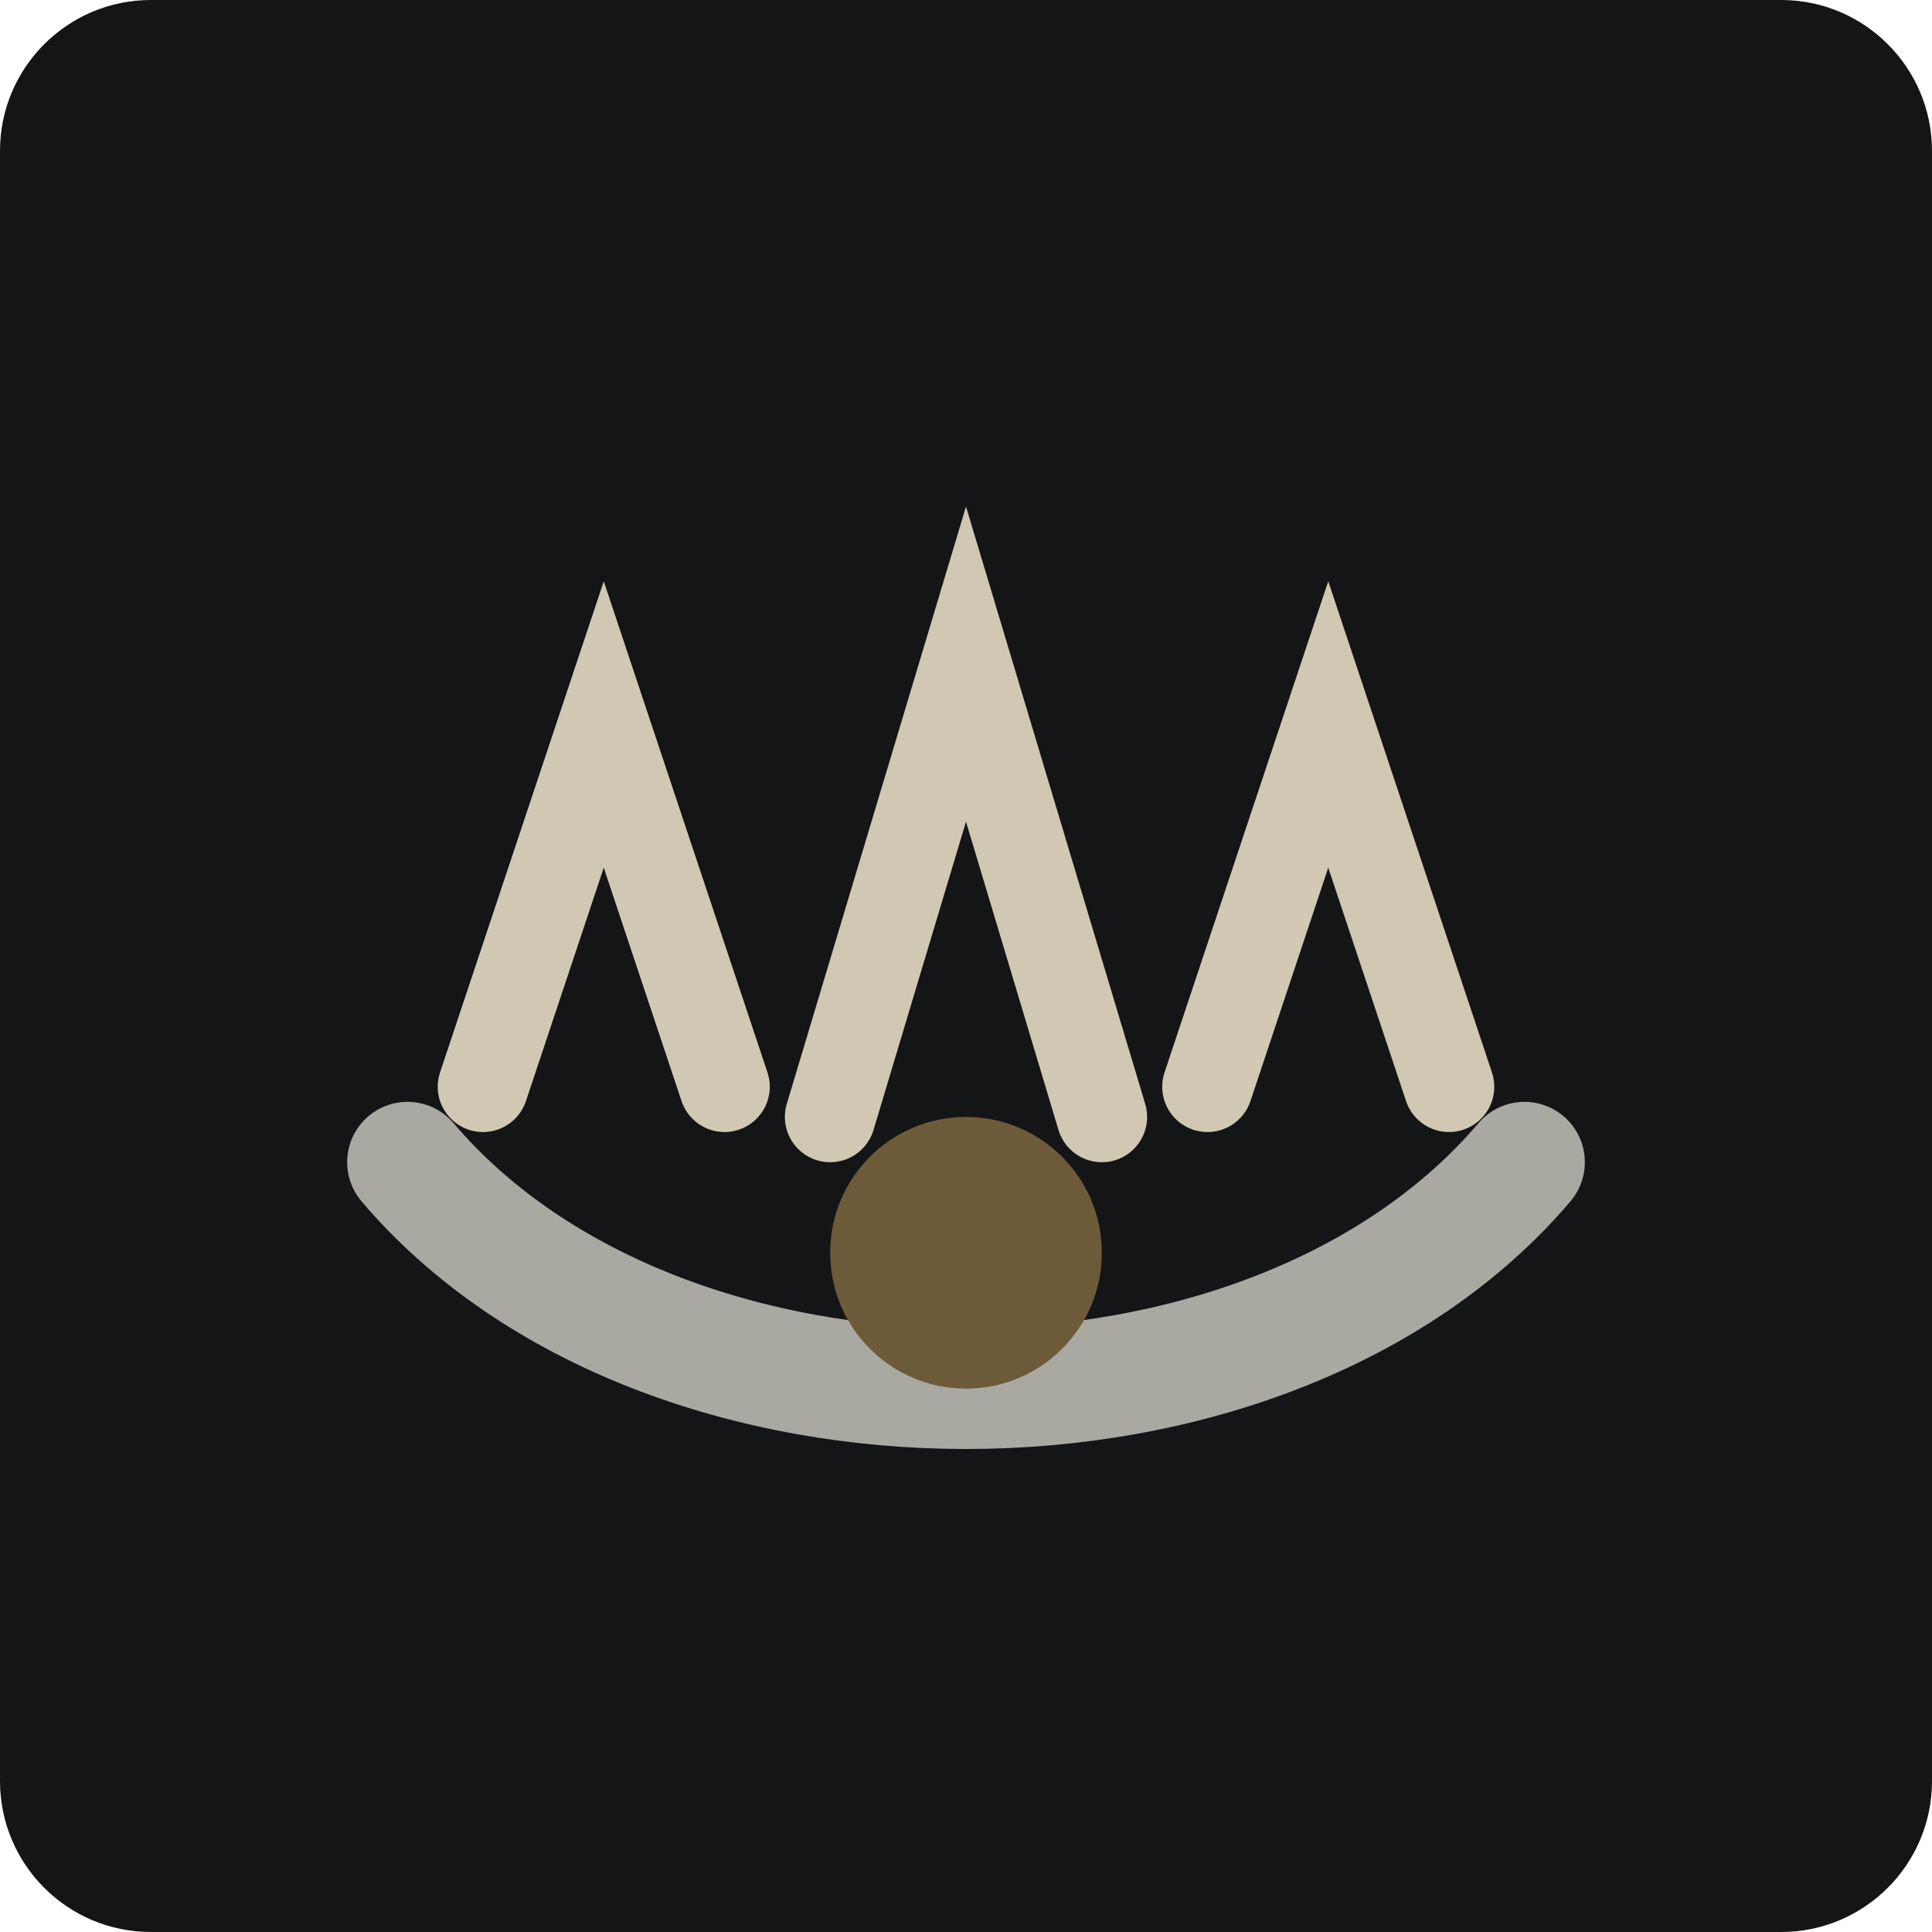
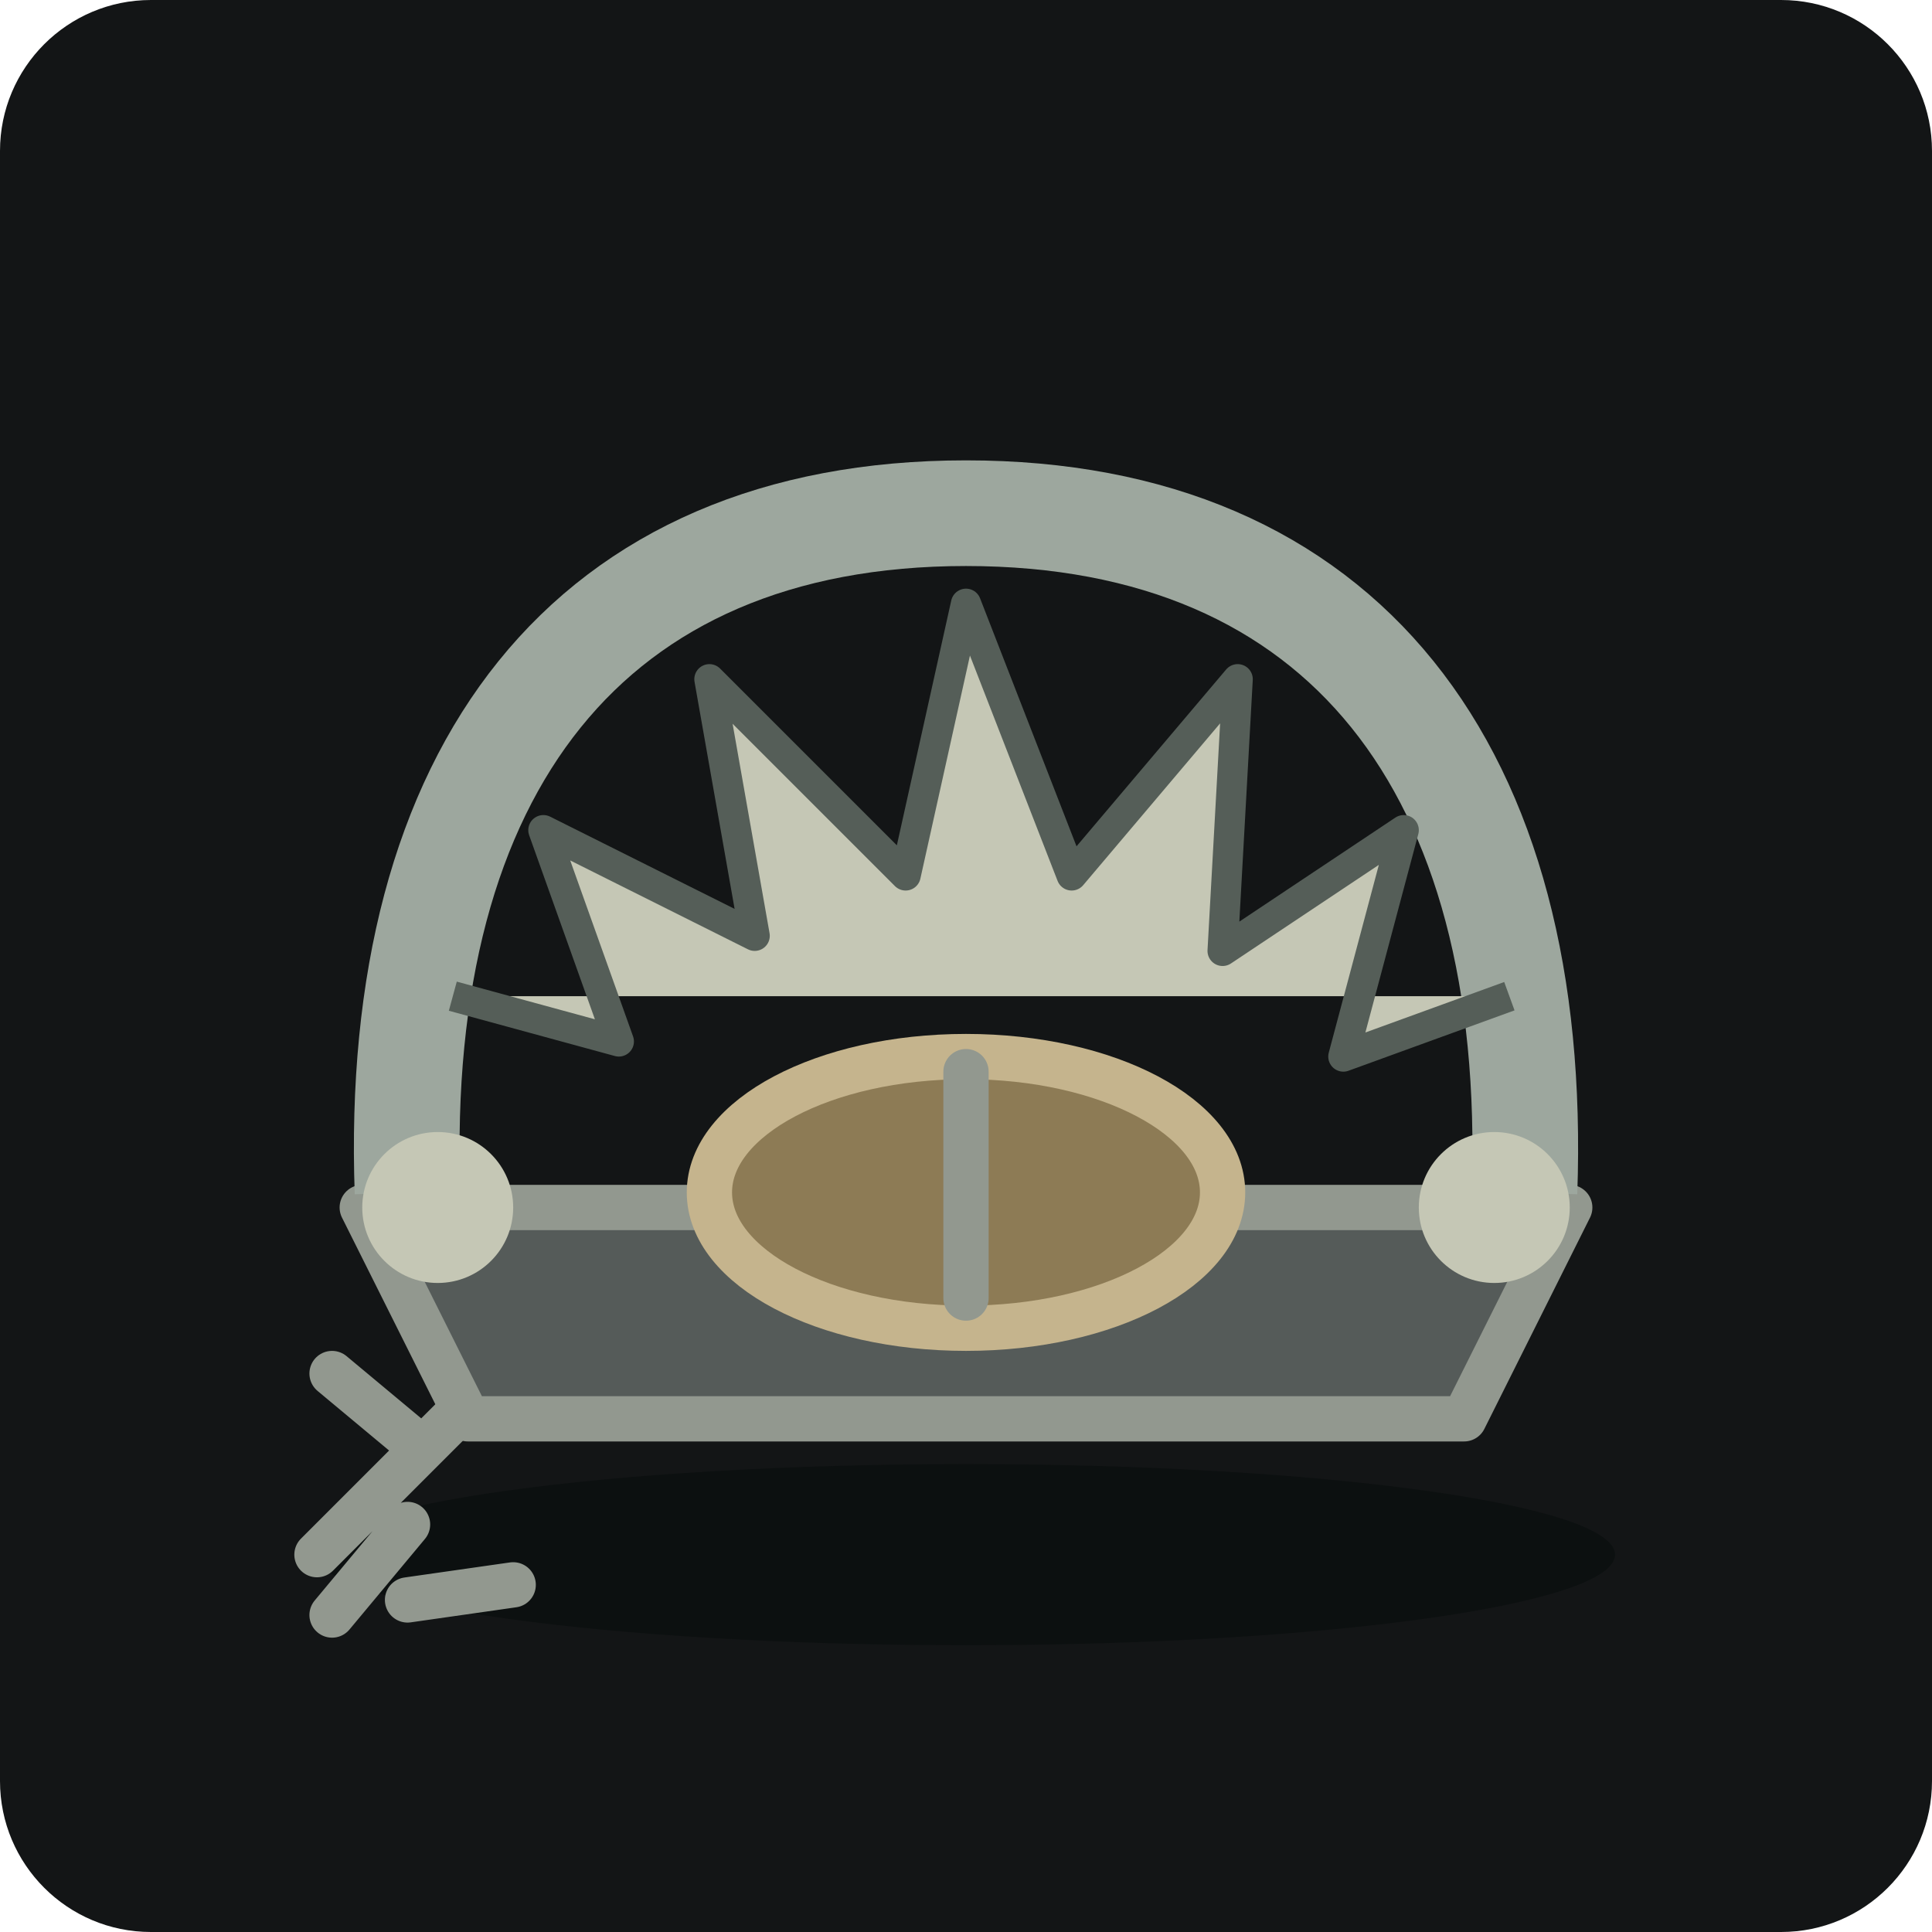
<svg xmlns="http://www.w3.org/2000/svg" width="128" height="128" viewBox="0 0 128 128">
  <rect width="128" height="128" rx="10" fill="#131516" />
-   <path d="M27 77c17 20 57 20 74 0" fill="none" stroke="#a9a9a2" stroke-width="8" stroke-linecap="round" />
-   <path d="M32 72l8-24 8 24M55 74l9-30 9 30M80 72l8-24 8 24" fill="none" stroke="#d0c8b2" stroke-width="6" stroke-linecap="round" />
-   <circle cx="64" cy="83" r="9" fill="#6d5a39" />
+   <ellipse cx="64" cy="103" rx="43" ry="6" fill="#0c1010" />
+   <path d="M24 80h80l-7 14H31Z" fill="#555b59" stroke="#92988f" stroke-width="3" stroke-linejoin="round" />
+   <path d="M27 79C26 51 39 34 64 34s38 17 37 45" fill="none" stroke="#9da79e" stroke-width="7" />
+   <path d="m30 66 11 3-5-14 14 7-3-17 13 13 4-18 7 18 11-13-1 18 12-8-4 15 11-4" fill="#c5c7b5" stroke="#555e58" stroke-width="2" stroke-linejoin="round" />
+   <ellipse cx="64" cy="79" rx="17" ry="9" fill="#8d7b55" stroke="#c5b48d" stroke-width="3" />
+   <path d="m64 71 0 15M30 94l-9 9m7-7-6-5m5 10-5 6m5-1 7-1" fill="none" stroke="#92988f" stroke-width="3" stroke-linecap="round" />
+   <circle cx="29" cy="80" r="5" fill="#c5c7b5" />
+   <circle cx="99" cy="80" r="5" fill="#c5c7b5" />
</svg>
